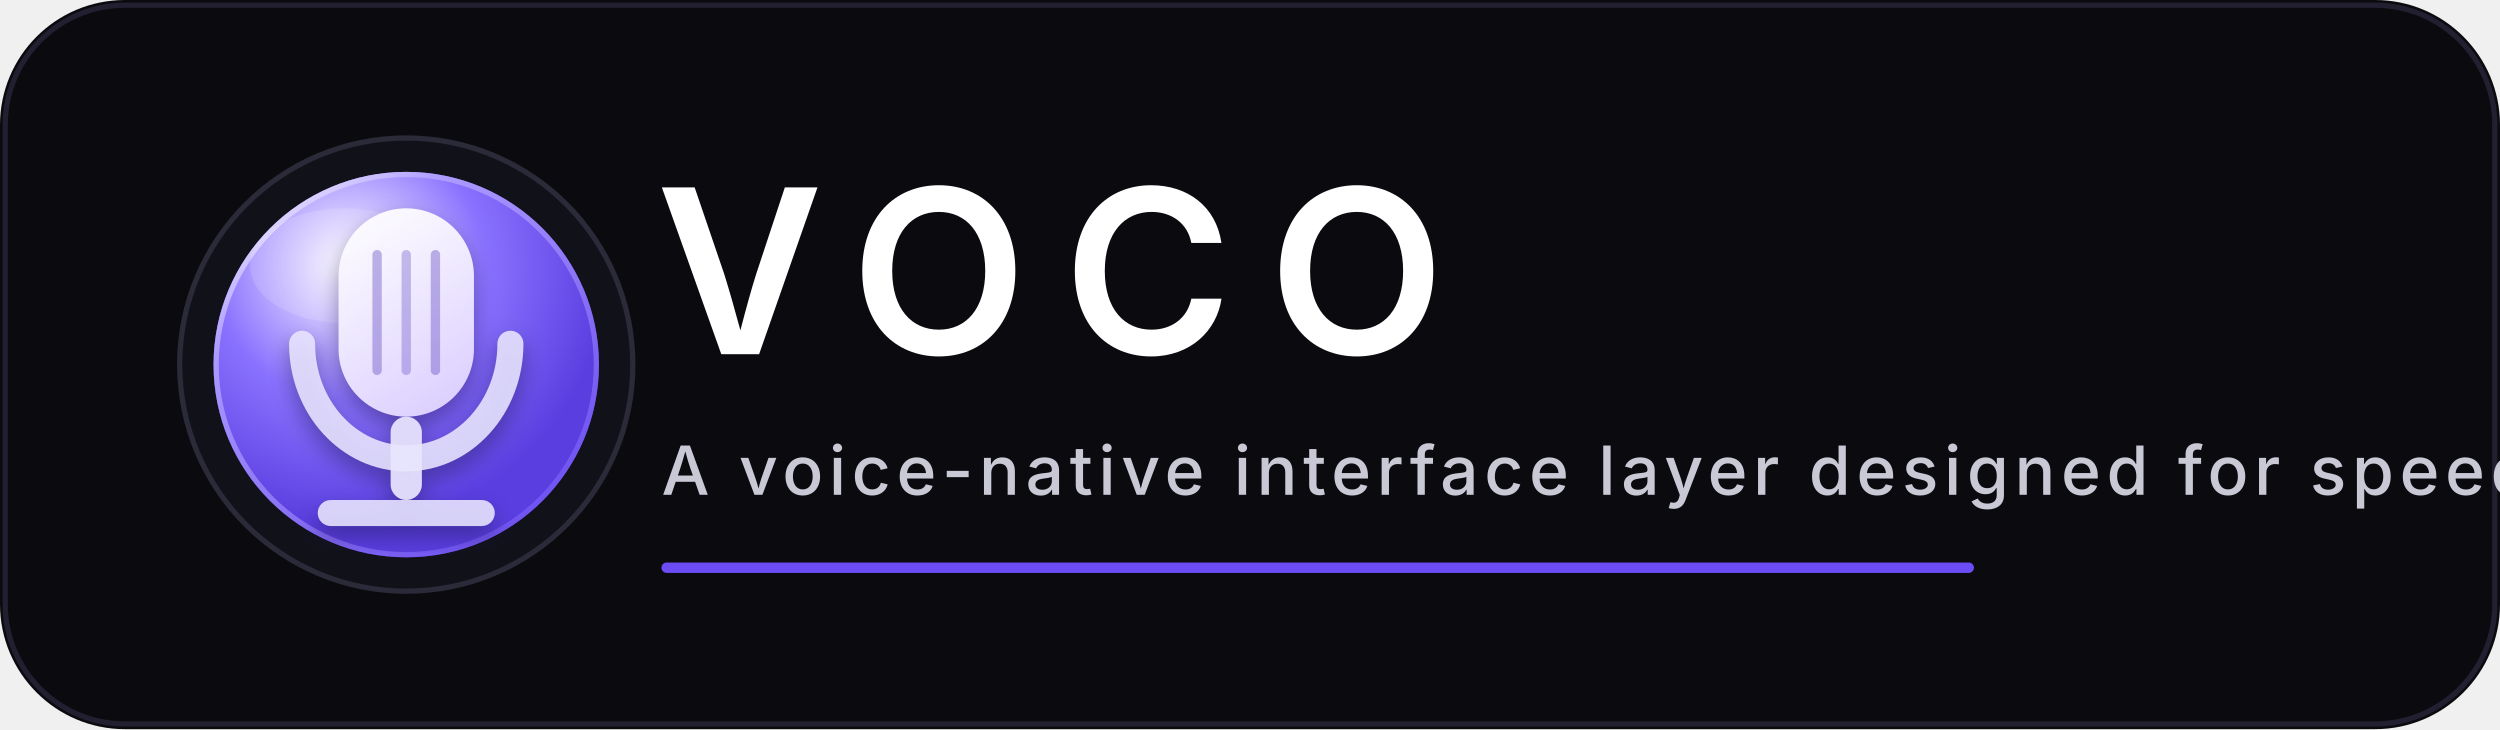
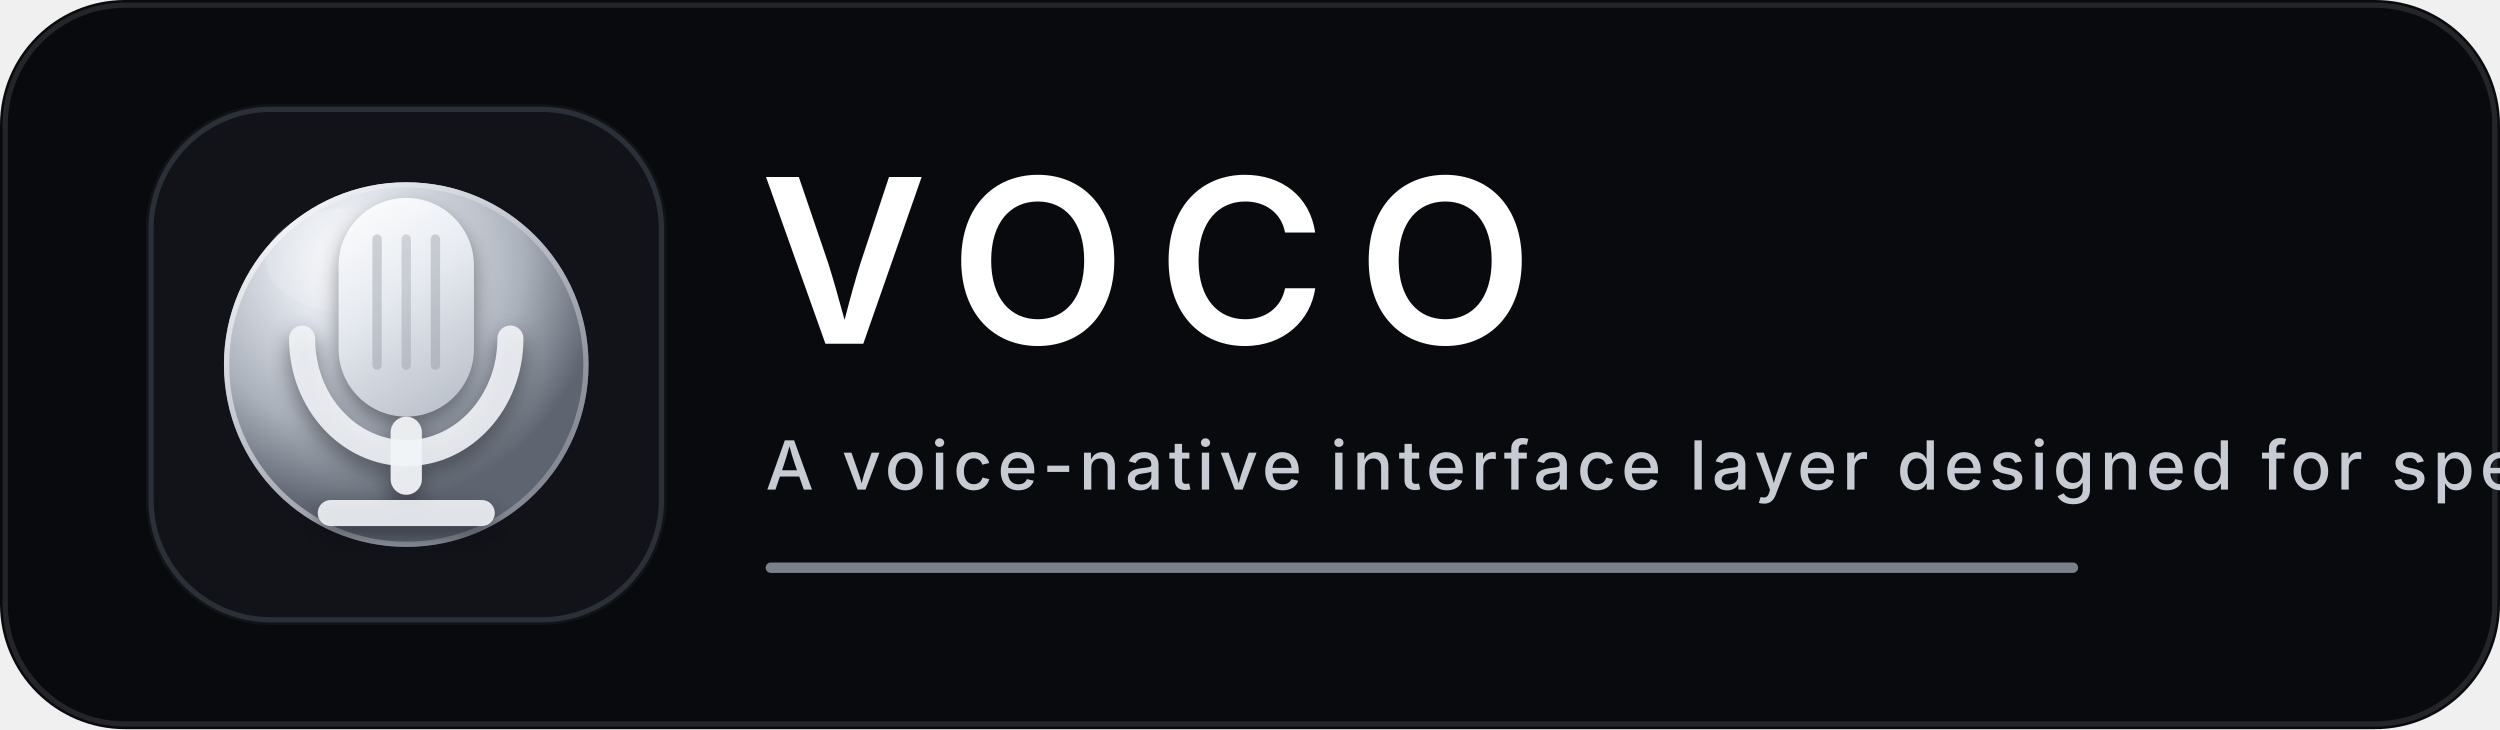
<svg xmlns="http://www.w3.org/2000/svg" viewBox="0 0 480 140" fill="none">
-   <rect width="480" height="140" rx="24" fill="#0A0A0F" />
-   <rect x="1" y="1" width="478" height="138" rx="23" stroke="#B7A7FF" stroke-opacity="0.14" />
+   <rect width="480" height="140" rx="24" fill="#090A0D" />
+   <rect x="1" y="1" width="478" height="138" rx="23" stroke="#C7CCD5" stroke-opacity="0.14" />
  <g transform="translate(28,20)">
-     <circle cx="50" cy="50" r="44" fill="#11111A" />
-     <circle cx="50" cy="50" r="43.5" stroke="#2A2A38" />
-     <circle cx="50" cy="50" r="37" fill="url(#orbGlow)" />
-     <circle cx="50" cy="50" r="36.5" stroke="url(#orbRing)" stroke-opacity="0.8" />
-     <ellipse cx="38" cy="31" rx="18" ry="11" fill="#FFFFFF" opacity="0.14" />
+     <rect x="0" y="0" width="100" height="100" rx="24" fill="#111318" />
+     <rect x="1" y="1" width="98" height="98" rx="23" stroke="#2B3038" />
+     <circle cx="50" cy="50" r="35" fill="url(#orbGlow)" />
+     <circle cx="50" cy="50" r="34.5" stroke="url(#orbRing)" stroke-opacity="0.82" />
+     <ellipse cx="39" cy="30" rx="16" ry="10" fill="#FFFFFF" opacity="0.14" />
    <g filter="url(#softShadow)">
-       <rect x="37" y="20" width="26" height="40" rx="13" fill="url(#micBody)" />
-       <rect x="47" y="60" width="6" height="16" rx="3" fill="#EAE6FF" fill-opacity="0.92" />
-       <path d="M30 46C30 58.15 38.954 68 50 68C61.046 68 70 58.15 70 46" stroke="#EAE6FF" stroke-width="5" stroke-linecap="round" stroke-opacity="0.88" />
-       <rect x="33" y="76" width="34" height="5" rx="2.5" fill="#EAE6FF" fill-opacity="0.88" />
-       <rect x="43.5" y="28" width="1.8" height="24" rx="0.9" fill="#4C33B8" fill-opacity="0.35" />
-       <rect x="49.1" y="28" width="1.8" height="24" rx="0.9" fill="#4C33B8" fill-opacity="0.3" />
-       <rect x="54.7" y="28" width="1.8" height="24" rx="0.9" fill="#4C33B8" fill-opacity="0.35" />
+       <rect x="37" y="18" width="26" height="42" rx="13" fill="url(#micBody)" />
+       <rect x="47" y="60" width="6" height="15" rx="3" fill="#F2F4F7" fill-opacity="0.94" />
+       <path d="M30 45C30 57.15 38.954 67 50 67C61.046 67 70 57.15 70 45" stroke="#F2F4F7" stroke-width="5" stroke-linecap="round" stroke-opacity="0.9" />
+       <rect x="33" y="76" width="34" height="5" rx="2.5" fill="#F2F4F7" fill-opacity="0.9" />
+       <rect x="43.5" y="25" width="1.8" height="26" rx="0.9" fill="#7A808A" fill-opacity="0.32" />
+       <rect x="49.1" y="25" width="1.8" height="26" rx="0.9" fill="#7A808A" fill-opacity="0.28" />
+       <rect x="54.7" y="25" width="1.8" height="26" rx="0.9" fill="#7A808A" fill-opacity="0.32" />
    </g>
  </g>
-   <g transform="translate(126,0)">
-     <text x="0" y="68" font-family="Inter, Helvetica, Arial, sans-serif" font-size="44" font-weight="600" letter-spacing="7" fill="#FFFFFF">
+   <g transform="translate(146,0)">
+     <text x="0" y="66" font-family="Geist, Inter, Helvetica, Arial, sans-serif" font-size="44" font-weight="600" letter-spacing="6" fill="#FFFFFF">
      VOCO
    </text>
-     <text x="1" y="95" font-family="Inter, Helvetica, Arial, sans-serif" font-size="13" font-weight="500" letter-spacing="1.1" fill="#C9C9D6">
+     <text x="1" y="94" font-family="Geist, Inter, Helvetica, Arial, sans-serif" font-size="13" font-weight="500" letter-spacing="1" fill="#C7CCD4">
      A voice-native interface layer designed for speed and precision
    </text>
-     <rect x="1" y="108" width="252" height="2" rx="1" fill="#6C4CF5" />
+     <rect x="1" y="108" width="252" height="2" rx="1" fill="#7A808A" />
  </g>
  <defs>
-     <radialGradient id="orbGlow" cx="0" cy="0" r="1" gradientUnits="userSpaceOnUse" gradientTransform="translate(39 31) rotate(50) scale(50)">
+     <radialGradient id="orbGlow" cx="0" cy="0" r="1" gradientUnits="userSpaceOnUse" gradientTransform="translate(40 30) rotate(52) scale(48)">
      <stop stop-color="#FFFFFF" />
-       <stop offset="0.18" stop-color="#D7CCFF" />
-       <stop offset="0.52" stop-color="#8A72FF" />
-       <stop offset="1" stop-color="#5A3EE0" />
+       <stop offset="0.28" stop-color="#E1E5EC" />
+       <stop offset="0.68" stop-color="#AAB0BA" />
+       <stop offset="1" stop-color="#5E6570" />
    </radialGradient>
-     <linearGradient id="orbRing" x1="20" y1="16" x2="79" y2="88" gradientUnits="userSpaceOnUse">
+     <linearGradient id="orbRing" x1="20" y1="18" x2="80" y2="86" gradientUnits="userSpaceOnUse">
      <stop stop-color="#FFFFFF" />
-       <stop offset="0.22" stop-color="#B7A7FF" />
-       <stop offset="1" stop-color="#6C4CF5" />
+       <stop offset="0.4" stop-color="#C7CCD5" />
+       <stop offset="1" stop-color="#7A808A" />
    </linearGradient>
-     <linearGradient id="micBody" x1="37" y1="20" x2="63" y2="60" gradientUnits="userSpaceOnUse">
+     <linearGradient id="micBody" x1="37" y1="18" x2="63" y2="60" gradientUnits="userSpaceOnUse">
      <stop stop-color="#FFFFFF" />
-       <stop offset="0.35" stop-color="#F3EEFF" />
-       <stop offset="1" stop-color="#D8CBFF" />
+       <stop offset="0.42" stop-color="#E7EBF1" />
+       <stop offset="1" stop-color="#B5BBC5" />
    </linearGradient>
-     <filter id="softShadow" x="24" y="14" width="52" height="72" filterUnits="userSpaceOnUse" color-interpolation-filters="sRGB">
+     <filter id="softShadow" x="24" y="12" width="52" height="74" filterUnits="userSpaceOnUse" color-interpolation-filters="sRGB">
      <feFlood flood-opacity="0" result="BackgroundImageFix" />
      <feColorMatrix in="SourceAlpha" type="matrix" values="0 0 0 0 0 0 0 0 0 0 0 0 0 0 0 0 0 0 127 0" result="hardAlpha" />
      <feOffset dy="2" />
      <feGaussianBlur stdDeviation="2" />
-       <feColorMatrix type="matrix" values="0 0 0 0 0.126 0 0 0 0 0.086 0 0 0 0 0.345 0 0 0 0.45 0" />
+       <feColorMatrix type="matrix" values="0 0 0 0 0.03 0 0 0 0 0.04 0 0 0 0 0.07 0 0 0 0.45 0" />
      <feBlend mode="normal" in2="BackgroundImageFix" result="effect1_dropShadow_0_1" />
      <feBlend mode="normal" in="SourceGraphic" in2="effect1_dropShadow_0_1" result="shape" />
    </filter>
  </defs>
</svg>
